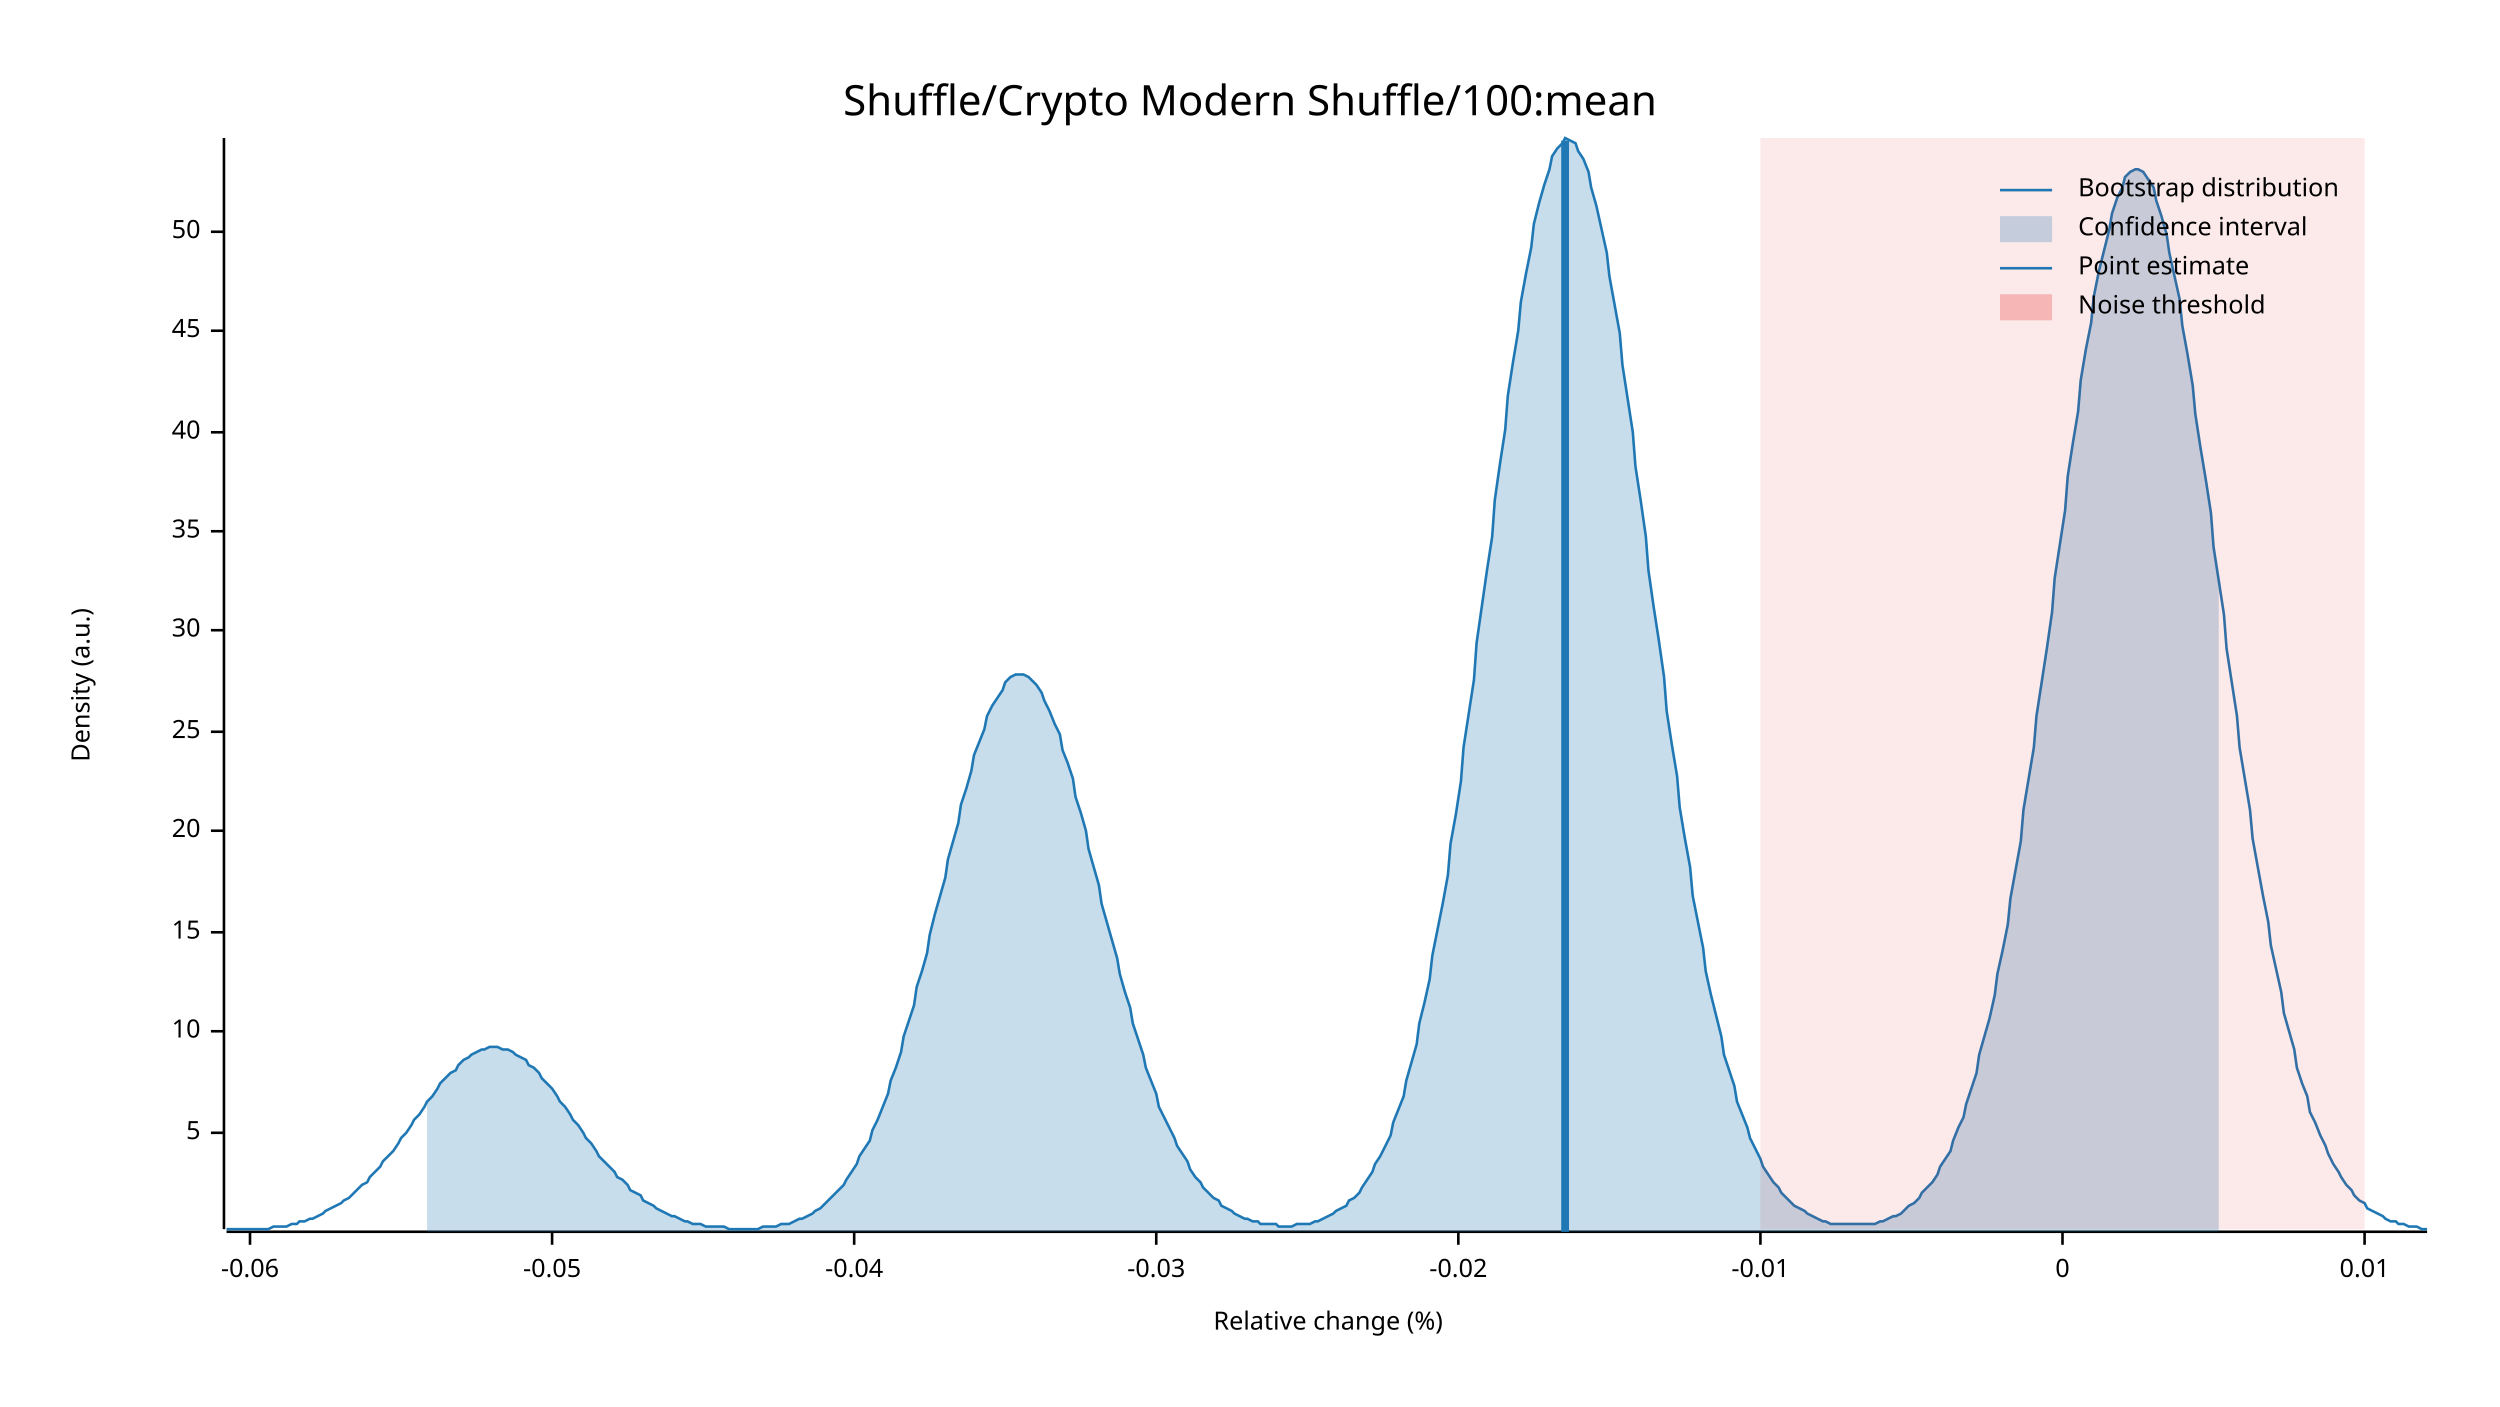
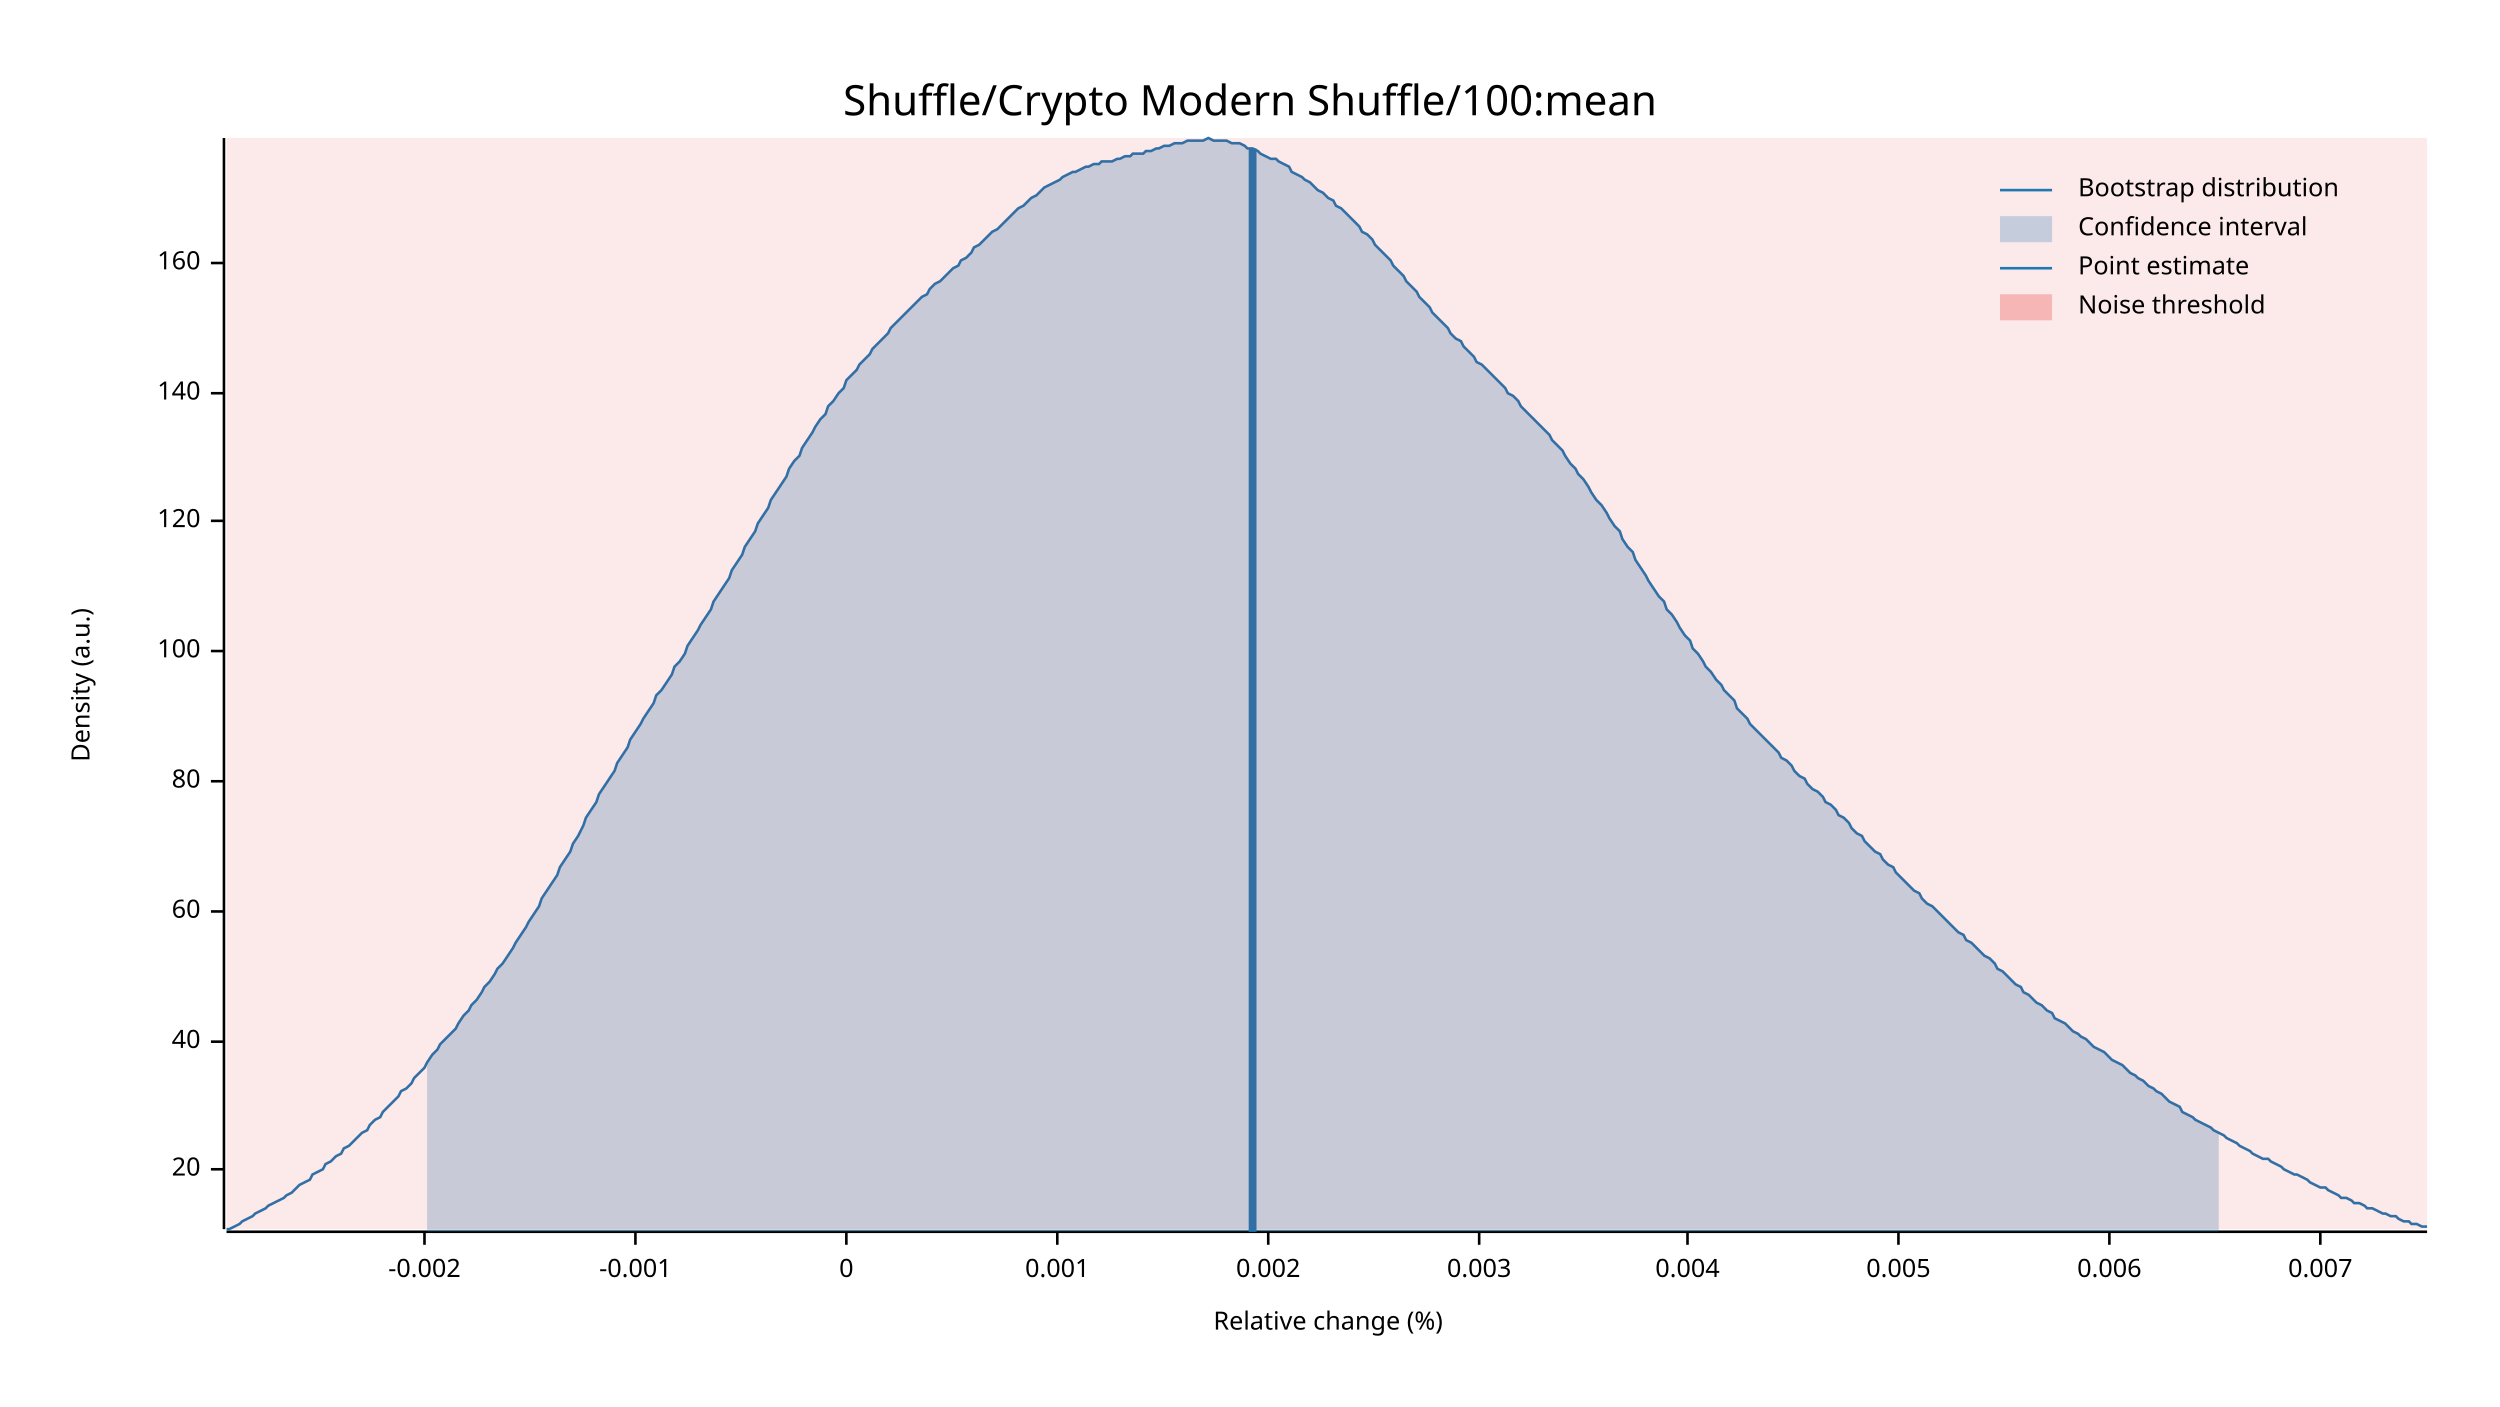
<svg xmlns="http://www.w3.org/2000/svg" width="960" height="540" viewBox="0 0 960 540">
  <text x="480" y="32" dy="0.76em" text-anchor="middle" font-family="sans-serif" font-size="16.129" opacity="1" fill="#000000">
Shuffle/Crypto Modern Shuffle/100:mean
</text>
  <text x="27" y="263" dy="0.76em" text-anchor="middle" font-family="sans-serif" font-size="9.677" opacity="1" fill="#000000" transform="rotate(270, 27, 263)">
Density (a.u.)
</text>
  <text x="510" y="513" dy="-0.5ex" text-anchor="middle" font-family="sans-serif" font-size="9.677" opacity="1" fill="#000000">
Relative change (%)
</text>
  <polyline fill="none" opacity="1" stroke="#000000" stroke-width="1" points="86,53 86,472 " />
-   <text x="77" y="435" dy="0.5ex" text-anchor="end" font-family="sans-serif" font-size="9.677" opacity="1" fill="#000000">
- 5
- </text>
-   <polyline fill="none" opacity="1" stroke="#000000" stroke-width="1" points="81,435 86,435 " />
-   <text x="77" y="396" dy="0.5ex" text-anchor="end" font-family="sans-serif" font-size="9.677" opacity="1" fill="#000000">
- 10
- </text>
-   <polyline fill="none" opacity="1" stroke="#000000" stroke-width="1" points="81,396 86,396 " />
-   <text x="77" y="358" dy="0.5ex" text-anchor="end" font-family="sans-serif" font-size="9.677" opacity="1" fill="#000000">
- 15
- </text>
-   <polyline fill="none" opacity="1" stroke="#000000" stroke-width="1" points="81,358 86,358 " />
-   <text x="77" y="319" dy="0.5ex" text-anchor="end" font-family="sans-serif" font-size="9.677" opacity="1" fill="#000000">
+   <text x="77" y="449" dy="0.5ex" text-anchor="end" font-family="sans-serif" font-size="9.677" opacity="1" fill="#000000">
20
</text>
-   <polyline fill="none" opacity="1" stroke="#000000" stroke-width="1" points="81,319 86,319 " />
-   <text x="77" y="281" dy="0.5ex" text-anchor="end" font-family="sans-serif" font-size="9.677" opacity="1" fill="#000000">
- 25
- </text>
-   <polyline fill="none" opacity="1" stroke="#000000" stroke-width="1" points="81,281 86,281 " />
-   <text x="77" y="242" dy="0.5ex" text-anchor="end" font-family="sans-serif" font-size="9.677" opacity="1" fill="#000000">
- 30
- </text>
-   <polyline fill="none" opacity="1" stroke="#000000" stroke-width="1" points="81,242 86,242 " />
-   <text x="77" y="204" dy="0.5ex" text-anchor="end" font-family="sans-serif" font-size="9.677" opacity="1" fill="#000000">
- 35
- </text>
-   <polyline fill="none" opacity="1" stroke="#000000" stroke-width="1" points="81,204 86,204 " />
-   <text x="77" y="166" dy="0.5ex" text-anchor="end" font-family="sans-serif" font-size="9.677" opacity="1" fill="#000000">
+   <polyline fill="none" opacity="1" stroke="#000000" stroke-width="1" points="81,449 86,449 " />
+   <text x="77" y="400" dy="0.5ex" text-anchor="end" font-family="sans-serif" font-size="9.677" opacity="1" fill="#000000">
40
</text>
-   <polyline fill="none" opacity="1" stroke="#000000" stroke-width="1" points="81,166 86,166 " />
-   <text x="77" y="127" dy="0.5ex" text-anchor="end" font-family="sans-serif" font-size="9.677" opacity="1" fill="#000000">
- 45
+   <polyline fill="none" opacity="1" stroke="#000000" stroke-width="1" points="81,400 86,400 " />
+   <text x="77" y="350" dy="0.5ex" text-anchor="end" font-family="sans-serif" font-size="9.677" opacity="1" fill="#000000">
+ 60
</text>
-   <polyline fill="none" opacity="1" stroke="#000000" stroke-width="1" points="81,127 86,127 " />
-   <text x="77" y="89" dy="0.5ex" text-anchor="end" font-family="sans-serif" font-size="9.677" opacity="1" fill="#000000">
- 50
+   <polyline fill="none" opacity="1" stroke="#000000" stroke-width="1" points="81,350 86,350 " />
+   <text x="77" y="300" dy="0.5ex" text-anchor="end" font-family="sans-serif" font-size="9.677" opacity="1" fill="#000000">
+ 80
</text>
-   <polyline fill="none" opacity="1" stroke="#000000" stroke-width="1" points="81,89 86,89 " />
+   <polyline fill="none" opacity="1" stroke="#000000" stroke-width="1" points="81,300 86,300 " />
+   <text x="77" y="250" dy="0.5ex" text-anchor="end" font-family="sans-serif" font-size="9.677" opacity="1" fill="#000000">
+ 100
+ </text>
+   <polyline fill="none" opacity="1" stroke="#000000" stroke-width="1" points="81,250 86,250 " />
+   <text x="77" y="200" dy="0.5ex" text-anchor="end" font-family="sans-serif" font-size="9.677" opacity="1" fill="#000000">
+ 120
+ </text>
+   <polyline fill="none" opacity="1" stroke="#000000" stroke-width="1" points="81,200 86,200 " />
+   <text x="77" y="151" dy="0.5ex" text-anchor="end" font-family="sans-serif" font-size="9.677" opacity="1" fill="#000000">
+ 140
+ </text>
+   <polyline fill="none" opacity="1" stroke="#000000" stroke-width="1" points="81,151 86,151 " />
+   <text x="77" y="101" dy="0.5ex" text-anchor="end" font-family="sans-serif" font-size="9.677" opacity="1" fill="#000000">
+ 160
+ </text>
+   <polyline fill="none" opacity="1" stroke="#000000" stroke-width="1" points="81,101 86,101 " />
  <polyline fill="none" opacity="1" stroke="#000000" stroke-width="1" points="87,473 932,473 " />
-   <text x="96" y="483" dy="0.76em" text-anchor="middle" font-family="sans-serif" font-size="9.677" opacity="1" fill="#000000">
- -0.06
+   <text x="163" y="483" dy="0.76em" text-anchor="middle" font-family="sans-serif" font-size="9.677" opacity="1" fill="#000000">
+ -0.002
</text>
-   <polyline fill="none" opacity="1" stroke="#000000" stroke-width="1" points="96,473 96,478 " />
-   <text x="212" y="483" dy="0.76em" text-anchor="middle" font-family="sans-serif" font-size="9.677" opacity="1" fill="#000000">
- -0.05
+   <polyline fill="none" opacity="1" stroke="#000000" stroke-width="1" points="163,473 163,478 " />
+   <text x="244" y="483" dy="0.76em" text-anchor="middle" font-family="sans-serif" font-size="9.677" opacity="1" fill="#000000">
+ -0.001
</text>
-   <polyline fill="none" opacity="1" stroke="#000000" stroke-width="1" points="212,473 212,478 " />
-   <text x="328" y="483" dy="0.76em" text-anchor="middle" font-family="sans-serif" font-size="9.677" opacity="1" fill="#000000">
- -0.04
- </text>
-   <polyline fill="none" opacity="1" stroke="#000000" stroke-width="1" points="328,473 328,478 " />
-   <text x="444" y="483" dy="0.76em" text-anchor="middle" font-family="sans-serif" font-size="9.677" opacity="1" fill="#000000">
- -0.03
- </text>
-   <polyline fill="none" opacity="1" stroke="#000000" stroke-width="1" points="444,473 444,478 " />
-   <text x="560" y="483" dy="0.76em" text-anchor="middle" font-family="sans-serif" font-size="9.677" opacity="1" fill="#000000">
- -0.02
- </text>
-   <polyline fill="none" opacity="1" stroke="#000000" stroke-width="1" points="560,473 560,478 " />
-   <text x="676" y="483" dy="0.76em" text-anchor="middle" font-family="sans-serif" font-size="9.677" opacity="1" fill="#000000">
- -0.01
- </text>
-   <polyline fill="none" opacity="1" stroke="#000000" stroke-width="1" points="676,473 676,478 " />
-   <text x="792" y="483" dy="0.76em" text-anchor="middle" font-family="sans-serif" font-size="9.677" opacity="1" fill="#000000">
+   <polyline fill="none" opacity="1" stroke="#000000" stroke-width="1" points="244,473 244,478 " />
+   <text x="325" y="483" dy="0.76em" text-anchor="middle" font-family="sans-serif" font-size="9.677" opacity="1" fill="#000000">
0
</text>
-   <polyline fill="none" opacity="1" stroke="#000000" stroke-width="1" points="792,473 792,478 " />
-   <text x="908" y="483" dy="0.76em" text-anchor="middle" font-family="sans-serif" font-size="9.677" opacity="1" fill="#000000">
- 0.01
+   <polyline fill="none" opacity="1" stroke="#000000" stroke-width="1" points="325,473 325,478 " />
+   <text x="406" y="483" dy="0.76em" text-anchor="middle" font-family="sans-serif" font-size="9.677" opacity="1" fill="#000000">
+ 0.001
</text>
-   <polyline fill="none" opacity="1" stroke="#000000" stroke-width="1" points="908,473 908,478 " />
-   <polyline fill="none" opacity="1" stroke="#1F78B4" stroke-width="1" points="87,472 88,472 90,472 92,472 93,472 95,472 97,472 98,472 100,472 102,472 103,472 105,471 107,471 109,471 110,471 112,470 114,470 115,469 117,469 119,468 120,468 122,467 124,466 125,465 127,464 129,463 131,462 132,461 134,460 136,458 137,457 139,455 141,454 142,452 144,450 146,448 147,446 149,444 151,442 153,439 154,437 156,435 158,432 159,430 161,428 163,425 164,423 166,421 168,418 169,416 171,414 173,412 175,411 176,409 178,407 180,406 181,405 183,404 185,403 186,403 188,402 190,402 191,402 193,403 195,403 197,404 198,405 200,406 202,407 203,409 205,410 207,412 208,414 210,416 212,418 214,421 215,423 217,425 219,428 220,430 222,432 224,435 225,437 227,439 229,442 230,444 232,446 234,448 236,450 237,452 239,453 241,455 242,457 244,458 246,459 247,461 249,462 251,463 252,464 254,465 256,466 258,467 259,467 261,468 263,469 264,469 266,470 268,470 269,470 271,471 273,471 274,471 276,471 278,471 280,472 281,472 283,472 285,472 286,472 288,472 290,472 291,472 293,471 295,471 296,471 298,471 300,470 302,470 303,470 305,469 307,468 308,468 310,467 312,466 313,465 315,464 317,462 318,461 320,459 322,457 324,455 325,453 327,450 329,447 330,444 332,441 334,438 335,434 337,430 339,425 341,420 342,415 344,410 346,404 347,398 349,392 351,386 352,379 354,373 356,366 357,359 359,351 361,344 363,337 364,330 366,323 368,316 369,309 371,303 373,296 374,290 376,285 378,280 379,275 381,271 383,268 385,265 386,262 388,260 390,259 391,259 393,259 395,260 396,261 398,263 400,266 401,269 403,273 405,278 407,282 408,288 410,293 412,299 413,306 415,312 417,319 418,326 420,333 422,340 423,347 425,354 427,361 429,368 430,374 432,381 434,387 435,393 437,399 439,405 440,410 442,415 444,420 445,425 447,429 449,433 451,437 452,440 454,443 456,446 457,449 459,452 461,454 462,456 464,458 466,460 468,461 469,463 471,464 473,465 474,466 476,467 478,468 479,468 481,469 483,469 484,470 486,470 488,470 490,470 491,471 493,471 495,471 496,471 498,470 500,470 501,470 503,470 505,469 506,469 508,468 510,467 512,466 513,465 515,464 517,463 518,461 520,460 522,458 523,456 525,453 527,450 528,447 530,444 532,440 534,436 535,431 537,426 539,421 540,415 542,408 544,401 545,393 547,385 549,376 550,367 552,357 554,347 556,336 557,324 559,313 561,300 562,287 564,274 566,261 567,247 569,233 571,219 573,206 574,192 576,178 578,165 579,152 581,139 583,127 584,116 586,105 588,95 589,86 591,78 593,71 595,65 596,60 598,57 600,55 601,53 603,54 605,55 606,58 608,61 610,66 611,72 613,79 615,88 617,97 618,106 620,117 622,128 623,140 625,153 627,166 628,179 630,192 632,206 633,219 635,233 637,246 639,260 640,273 642,286 644,298 645,310 647,322 649,333 650,344 652,354 654,364 655,373 657,382 659,390 661,398 662,405 664,411 666,417 667,423 669,428 671,433 672,437 674,441 676,445 677,448 679,451 681,454 683,456 684,458 686,460 688,462 689,463 691,464 693,465 694,466 696,467 698,468 700,469 701,469 703,470 705,470 706,470 708,470 710,470 711,470 713,470 715,470 716,470 718,470 720,470 722,469 723,469 725,468 727,467 728,467 730,466 732,464 733,463 735,462 737,460 738,458 740,456 742,454 744,451 745,448 747,445 749,442 750,438 752,433 754,429 755,424 757,418 759,412 760,405 762,398 764,391 766,382 767,374 769,365 771,355 772,345 774,334 776,323 777,311 779,299 781,287 782,275 784,262 786,249 788,235 789,222 791,209 793,196 794,183 796,170 798,158 799,146 801,134 803,124 804,114 806,104 808,96 810,88 811,82 813,76 815,72 816,68 818,66 820,65 821,65 823,66 825,69 827,72 828,77 830,83 832,90 833,97 835,106 837,115 838,125 840,136 842,148 843,159 845,172 847,184 849,197 850,210 852,223 854,236 855,249 857,262 859,275 860,287 862,299 864,311 865,322 867,333 869,344 871,354 872,363 874,372 876,381 877,389 879,396 881,403 882,410 884,416 886,421 887,427 889,431 891,436 893,440 894,443 896,447 898,450 899,452 901,455 903,457 904,459 906,461 908,462 909,464 911,465 913,466 915,467 916,468 918,469 920,469 921,470 923,470 925,471 926,471 928,471 930,472 932,472 " />
-   <polygon opacity="0.25" fill="#1F78B4" points="164,423 166,421 168,418 169,416 171,414 173,412 175,411 176,409 178,407 180,406 181,405 183,404 185,403 186,403 188,402 190,402 191,402 193,403 195,403 197,404 198,405 200,406 202,407 203,409 205,410 207,412 208,414 210,416 212,418 214,421 215,423 217,425 219,428 220,430 222,432 224,435 225,437 227,439 229,442 230,444 232,446 234,448 236,450 237,452 239,453 241,455 242,457 244,458 246,459 247,461 249,462 251,463 252,464 254,465 256,466 258,467 259,467 261,468 263,469 264,469 266,470 268,470 269,470 271,471 273,471 274,471 276,471 278,471 280,472 281,472 283,472 285,472 286,472 288,472 290,472 291,472 293,471 295,471 296,471 298,471 300,470 302,470 303,470 305,469 307,468 308,468 310,467 312,466 313,465 315,464 317,462 318,461 320,459 322,457 324,455 325,453 327,450 329,447 330,444 332,441 334,438 335,434 337,430 339,425 341,420 342,415 344,410 346,404 347,398 349,392 351,386 352,379 354,373 356,366 357,359 359,351 361,344 363,337 364,330 366,323 368,316 369,309 371,303 373,296 374,290 376,285 378,280 379,275 381,271 383,268 385,265 386,262 388,260 390,259 391,259 393,259 395,260 396,261 398,263 400,266 401,269 403,273 405,278 407,282 408,288 410,293 412,299 413,306 415,312 417,319 418,326 420,333 422,340 423,347 425,354 427,361 429,368 430,374 432,381 434,387 435,393 437,399 439,405 440,410 442,415 444,420 445,425 447,429 449,433 451,437 452,440 454,443 456,446 457,449 459,452 461,454 462,456 464,458 466,460 468,461 469,463 471,464 473,465 474,466 476,467 478,468 479,468 481,469 483,469 484,470 486,470 488,470 490,470 491,471 493,471 495,471 496,471 498,470 500,470 501,470 503,470 505,469 506,469 508,468 510,467 512,466 513,465 515,464 517,463 518,461 520,460 522,458 523,456 525,453 527,450 528,447 530,444 532,440 534,436 535,431 537,426 539,421 540,415 542,408 544,401 545,393 547,385 549,376 550,367 552,357 554,347 556,336 557,324 559,313 561,300 562,287 564,274 566,261 567,247 569,233 571,219 573,206 574,192 576,178 578,165 579,152 581,139 583,127 584,116 586,105 588,95 589,86 591,78 593,71 595,65 596,60 598,57 600,55 601,53 603,54 605,55 606,58 608,61 610,66 611,72 613,79 615,88 617,97 618,106 620,117 622,128 623,140 625,153 627,166 628,179 630,192 632,206 633,219 635,233 637,246 639,260 640,273 642,286 644,298 645,310 647,322 649,333 650,344 652,354 654,364 655,373 657,382 659,390 661,398 662,405 664,411 666,417 667,423 669,428 671,433 672,437 674,441 676,445 677,448 679,451 681,454 683,456 684,458 686,460 688,462 689,463 691,464 693,465 694,466 696,467 698,468 700,469 701,469 703,470 705,470 706,470 708,470 710,470 711,470 713,470 715,470 716,470 718,470 720,470 722,469 723,469 725,468 727,467 728,467 730,466 732,464 733,463 735,462 737,460 738,458 740,456 742,454 744,451 745,448 747,445 749,442 750,438 752,433 754,429 755,424 757,418 759,412 760,405 762,398 764,391 766,382 767,374 769,365 771,355 772,345 774,334 776,323 777,311 779,299 781,287 782,275 784,262 786,249 788,235 789,222 791,209 793,196 794,183 796,170 798,158 799,146 801,134 803,124 804,114 806,104 808,96 810,88 811,82 813,76 815,72 816,68 818,66 820,65 821,65 823,66 825,69 827,72 828,77 830,83 832,90 833,97 835,106 837,115 838,125 840,136 842,148 843,159 845,172 847,184 849,197 850,210 852,223 852,473 164,473 " />
-   <polyline fill="none" opacity="1" stroke="#1F78B4" stroke-width="3" points="601,473 601,54 " />
-   <rect x="676" y="53" width="232" height="419" opacity="0.1" fill="#E31A1C" stroke="none" />
+   <polyline fill="none" opacity="1" stroke="#000000" stroke-width="1" points="406,473 406,478 " />
+   <text x="487" y="483" dy="0.76em" text-anchor="middle" font-family="sans-serif" font-size="9.677" opacity="1" fill="#000000">
+ 0.002
+ </text>
+   <polyline fill="none" opacity="1" stroke="#000000" stroke-width="1" points="487,473 487,478 " />
+   <text x="568" y="483" dy="0.76em" text-anchor="middle" font-family="sans-serif" font-size="9.677" opacity="1" fill="#000000">
+ 0.003
+ </text>
+   <polyline fill="none" opacity="1" stroke="#000000" stroke-width="1" points="568,473 568,478 " />
+   <text x="648" y="483" dy="0.76em" text-anchor="middle" font-family="sans-serif" font-size="9.677" opacity="1" fill="#000000">
+ 0.004
+ </text>
+   <polyline fill="none" opacity="1" stroke="#000000" stroke-width="1" points="648,473 648,478 " />
+   <text x="729" y="483" dy="0.76em" text-anchor="middle" font-family="sans-serif" font-size="9.677" opacity="1" fill="#000000">
+ 0.005
+ </text>
+   <polyline fill="none" opacity="1" stroke="#000000" stroke-width="1" points="729,473 729,478 " />
+   <text x="810" y="483" dy="0.76em" text-anchor="middle" font-family="sans-serif" font-size="9.677" opacity="1" fill="#000000">
+ 0.006
+ </text>
+   <polyline fill="none" opacity="1" stroke="#000000" stroke-width="1" points="810,473 810,478 " />
+   <text x="891" y="483" dy="0.76em" text-anchor="middle" font-family="sans-serif" font-size="9.677" opacity="1" fill="#000000">
+ 0.007
+ </text>
+   <polyline fill="none" opacity="1" stroke="#000000" stroke-width="1" points="891,473 891,478 " />
+   <polyline fill="none" opacity="1" stroke="#1F78B4" stroke-width="1" points="87,472 88,472 90,471 92,470 93,469 95,468 97,467 98,466 100,465 102,464 103,463 105,462 107,461 109,460 110,459 112,458 114,456 115,455 117,454 119,453 120,451 122,450 124,449 125,447 127,446 129,444 131,443 132,441 134,440 136,438 137,437 139,435 141,434 142,432 144,430 146,429 147,427 149,425 151,423 153,421 154,419 156,418 158,416 159,414 161,412 163,410 164,408 166,405 168,403 169,401 171,399 173,397 175,395 176,393 178,390 180,388 181,386 183,384 185,381 186,379 188,377 190,374 191,372 193,370 195,367 197,364 198,362 200,359 202,356 203,354 205,351 207,348 208,345 210,342 212,339 214,336 215,333 217,330 219,327 220,324 222,321 224,317 225,314 227,311 229,308 230,305 232,302 234,299 236,296 237,293 239,290 241,287 242,284 244,281 246,278 247,276 249,273 251,270 252,267 254,265 256,262 258,259 259,256 261,254 263,251 264,248 266,245 268,242 269,240 271,237 273,234 274,231 276,228 278,225 280,222 281,219 283,216 285,213 286,210 288,207 290,204 291,201 293,198 295,195 296,192 298,189 300,186 302,183 303,180 305,177 307,175 308,172 310,169 312,166 313,164 315,161 317,159 318,156 320,154 322,151 324,149 325,146 327,144 329,142 330,140 332,138 334,136 335,134 337,132 339,130 341,128 342,126 344,124 346,122 347,121 349,119 351,117 352,116 354,114 356,113 357,111 359,109 361,108 363,106 364,105 366,103 368,102 369,100 371,99 373,97 374,95 376,94 378,92 379,91 381,89 383,88 385,86 386,85 388,83 390,81 391,80 393,79 395,77 396,76 398,75 400,73 401,72 403,71 405,70 407,69 408,68 410,67 412,66 413,66 415,65 417,64 418,64 420,63 422,63 423,62 425,62 427,62 429,61 430,61 432,60 434,60 435,59 437,59 439,59 440,58 442,58 444,57 445,57 447,56 449,56 451,55 452,55 454,55 456,54 457,54 459,54 461,54 462,54 464,53 466,54 468,54 469,54 471,54 473,55 474,55 476,55 478,56 479,57 481,57 483,58 484,59 486,60 488,61 490,61 491,62 493,63 495,64 496,66 498,67 500,68 501,69 503,70 505,72 506,73 508,74 510,76 512,77 513,79 515,80 517,82 518,83 520,85 522,87 523,89 525,90 527,92 528,94 530,96 532,98 534,100 535,102 537,104 539,106 540,108 542,110 544,112 545,114 547,116 549,118 550,120 552,122 554,124 556,126 557,128 559,130 561,131 562,133 564,135 566,137 567,139 569,140 571,142 573,144 574,145 576,147 578,149 579,151 581,152 583,154 584,156 586,158 588,160 589,161 591,163 593,165 595,167 596,169 598,171 600,173 601,175 603,178 605,180 606,182 608,184 610,187 611,189 613,192 615,194 617,197 618,199 620,202 622,204 623,207 625,210 627,212 628,215 630,218 632,221 633,223 635,226 637,229 639,231 640,234 642,236 644,239 645,241 647,244 649,246 650,249 652,251 654,254 655,256 657,258 659,261 661,263 662,265 664,267 666,269 667,272 669,274 671,276 672,278 674,280 676,282 677,283 679,285 681,287 683,289 684,291 686,292 688,294 689,296 691,298 693,299 694,301 696,303 698,304 700,306 701,308 703,309 705,311 706,313 708,314 710,316 711,318 713,320 715,321 716,323 718,325 720,327 722,328 723,330 725,332 727,333 728,335 730,337 732,339 733,340 735,342 737,343 738,345 740,347 742,348 744,350 745,351 747,353 749,355 750,356 752,358 754,359 755,361 757,362 759,364 760,365 762,367 764,368 766,370 767,372 769,373 771,375 772,376 774,378 776,379 777,381 779,382 781,384 782,385 784,386 786,388 788,389 789,391 791,392 793,393 794,394 796,396 798,397 799,398 801,399 803,401 804,402 806,403 808,404 810,406 811,407 813,408 815,409 816,410 818,412 820,413 821,414 823,415 825,417 827,418 828,419 830,420 832,422 833,423 835,424 837,425 838,427 840,428 842,429 843,430 845,431 847,432 849,433 850,434 852,435 854,436 855,437 857,438 859,439 860,440 862,441 864,442 865,443 867,444 869,445 871,445 872,446 874,447 876,448 877,449 879,450 881,451 882,451 884,452 886,453 887,454 889,455 891,456 893,456 894,457 896,458 898,459 899,460 901,460 903,461 904,462 906,462 908,463 909,464 911,464 913,465 915,466 916,466 918,467 920,467 921,468 923,469 925,469 926,470 928,470 930,471 932,471 " />
+   <polygon opacity="0.25" fill="#1F78B4" points="164,408 166,405 168,403 169,401 171,399 173,397 175,395 176,393 178,390 180,388 181,386 183,384 185,381 186,379 188,377 190,374 191,372 193,370 195,367 197,364 198,362 200,359 202,356 203,354 205,351 207,348 208,345 210,342 212,339 214,336 215,333 217,330 219,327 220,324 222,321 224,317 225,314 227,311 229,308 230,305 232,302 234,299 236,296 237,293 239,290 241,287 242,284 244,281 246,278 247,276 249,273 251,270 252,267 254,265 256,262 258,259 259,256 261,254 263,251 264,248 266,245 268,242 269,240 271,237 273,234 274,231 276,228 278,225 280,222 281,219 283,216 285,213 286,210 288,207 290,204 291,201 293,198 295,195 296,192 298,189 300,186 302,183 303,180 305,177 307,175 308,172 310,169 312,166 313,164 315,161 317,159 318,156 320,154 322,151 324,149 325,146 327,144 329,142 330,140 332,138 334,136 335,134 337,132 339,130 341,128 342,126 344,124 346,122 347,121 349,119 351,117 352,116 354,114 356,113 357,111 359,109 361,108 363,106 364,105 366,103 368,102 369,100 371,99 373,97 374,95 376,94 378,92 379,91 381,89 383,88 385,86 386,85 388,83 390,81 391,80 393,79 395,77 396,76 398,75 400,73 401,72 403,71 405,70 407,69 408,68 410,67 412,66 413,66 415,65 417,64 418,64 420,63 422,63 423,62 425,62 427,62 429,61 430,61 432,60 434,60 435,59 437,59 439,59 440,58 442,58 444,57 445,57 447,56 449,56 451,55 452,55 454,55 456,54 457,54 459,54 461,54 462,54 464,53 466,54 468,54 469,54 471,54 473,55 474,55 476,55 478,56 479,57 481,57 483,58 484,59 486,60 488,61 490,61 491,62 493,63 495,64 496,66 498,67 500,68 501,69 503,70 505,72 506,73 508,74 510,76 512,77 513,79 515,80 517,82 518,83 520,85 522,87 523,89 525,90 527,92 528,94 530,96 532,98 534,100 535,102 537,104 539,106 540,108 542,110 544,112 545,114 547,116 549,118 550,120 552,122 554,124 556,126 557,128 559,130 561,131 562,133 564,135 566,137 567,139 569,140 571,142 573,144 574,145 576,147 578,149 579,151 581,152 583,154 584,156 586,158 588,160 589,161 591,163 593,165 595,167 596,169 598,171 600,173 601,175 603,178 605,180 606,182 608,184 610,187 611,189 613,192 615,194 617,197 618,199 620,202 622,204 623,207 625,210 627,212 628,215 630,218 632,221 633,223 635,226 637,229 639,231 640,234 642,236 644,239 645,241 647,244 649,246 650,249 652,251 654,254 655,256 657,258 659,261 661,263 662,265 664,267 666,269 667,272 669,274 671,276 672,278 674,280 676,282 677,283 679,285 681,287 683,289 684,291 686,292 688,294 689,296 691,298 693,299 694,301 696,303 698,304 700,306 701,308 703,309 705,311 706,313 708,314 710,316 711,318 713,320 715,321 716,323 718,325 720,327 722,328 723,330 725,332 727,333 728,335 730,337 732,339 733,340 735,342 737,343 738,345 740,347 742,348 744,350 745,351 747,353 749,355 750,356 752,358 754,359 755,361 757,362 759,364 760,365 762,367 764,368 766,370 767,372 769,373 771,375 772,376 774,378 776,379 777,381 779,382 781,384 782,385 784,386 786,388 788,389 789,391 791,392 793,393 794,394 796,396 798,397 799,398 801,399 803,401 804,402 806,403 808,404 810,406 811,407 813,408 815,409 816,410 818,412 820,413 821,414 823,415 825,417 827,418 828,419 830,420 832,422 833,423 835,424 837,425 838,427 840,428 842,429 843,430 845,431 847,432 849,433 850,434 852,435 852,473 164,473 " />
+   <polyline fill="none" opacity="1" stroke="#1F78B4" stroke-width="3" points="481,473 481,57 " />
+   <rect x="87" y="53" width="845" height="419" opacity="0.1" fill="#E31A1C" stroke="none" />
  <text x="798" y="68" dy="0.76em" text-anchor="start" font-family="sans-serif" font-size="9.677" opacity="1" fill="#000000">
Bootstrap distribution
</text>
  <text x="798" y="83" dy="0.76em" text-anchor="start" font-family="sans-serif" font-size="9.677" opacity="1" fill="#000000">
Confidence interval
</text>
  <text x="798" y="98" dy="0.76em" text-anchor="start" font-family="sans-serif" font-size="9.677" opacity="1" fill="#000000">
Point estimate
</text>
  <text x="798" y="113" dy="0.76em" text-anchor="start" font-family="sans-serif" font-size="9.677" opacity="1" fill="#000000">
Noise threshold
</text>
  <polyline fill="none" opacity="1" stroke="#1F78B4" stroke-width="1" points="768,73 788,73 " />
  <rect x="768" y="83" width="20" height="10" opacity="0.25" fill="#1F78B4" stroke="none" />
  <polyline fill="none" opacity="1" stroke="#1F78B4" stroke-width="1" points="768,103 788,103 " />
  <rect x="768" y="113" width="20" height="10" opacity="0.25" fill="#E31A1C" stroke="none" />
</svg>
